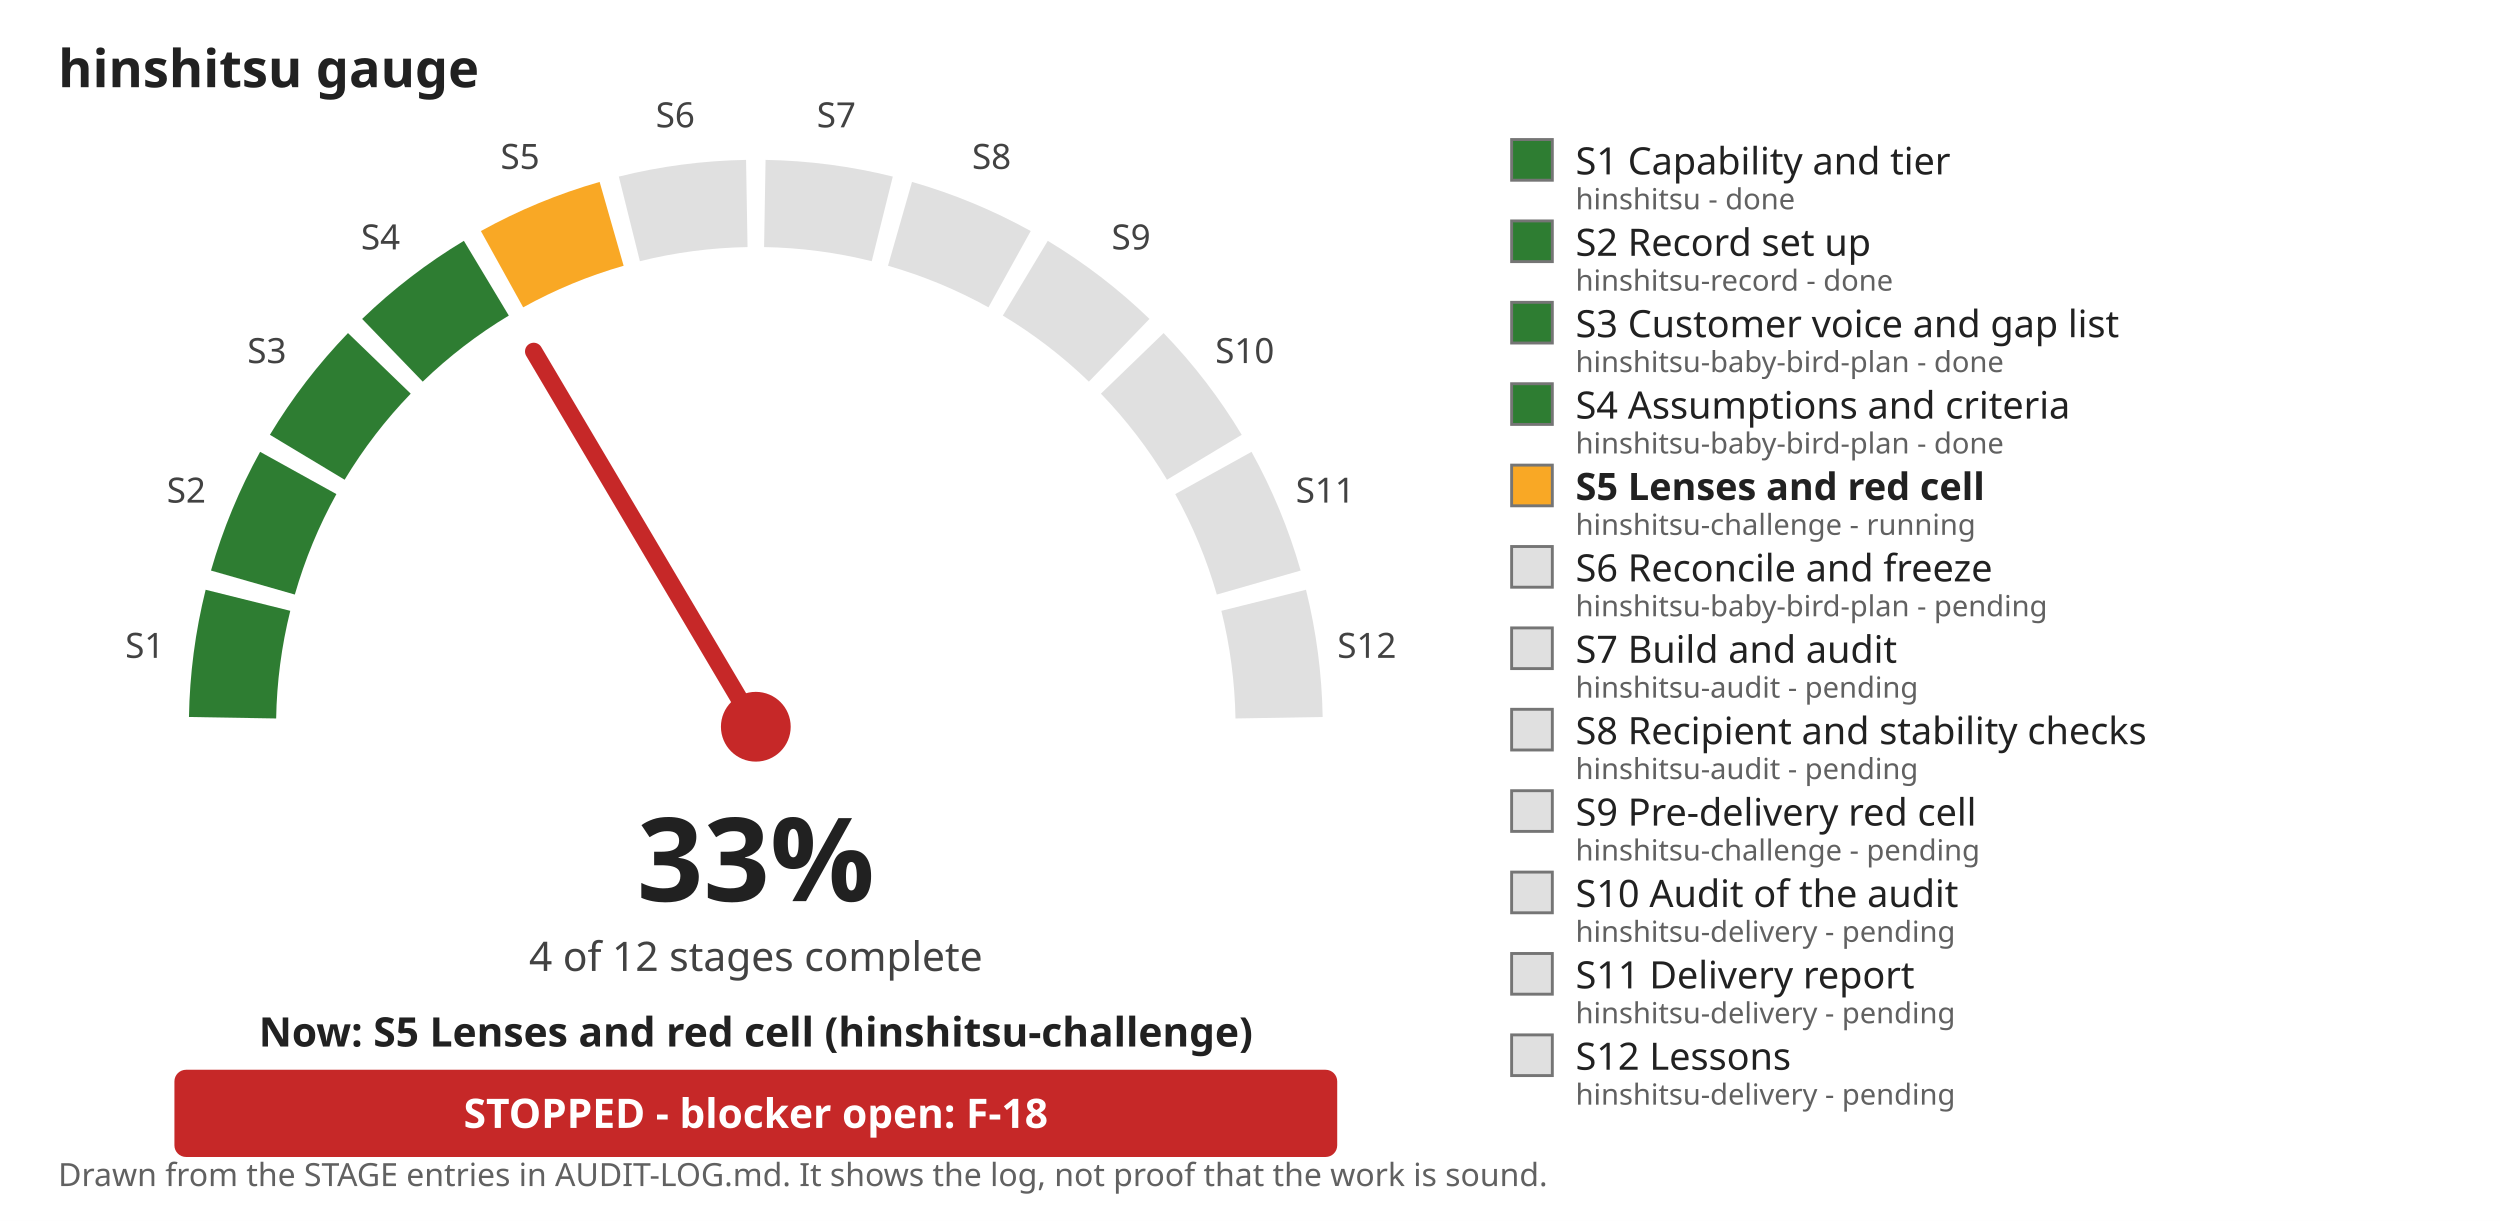
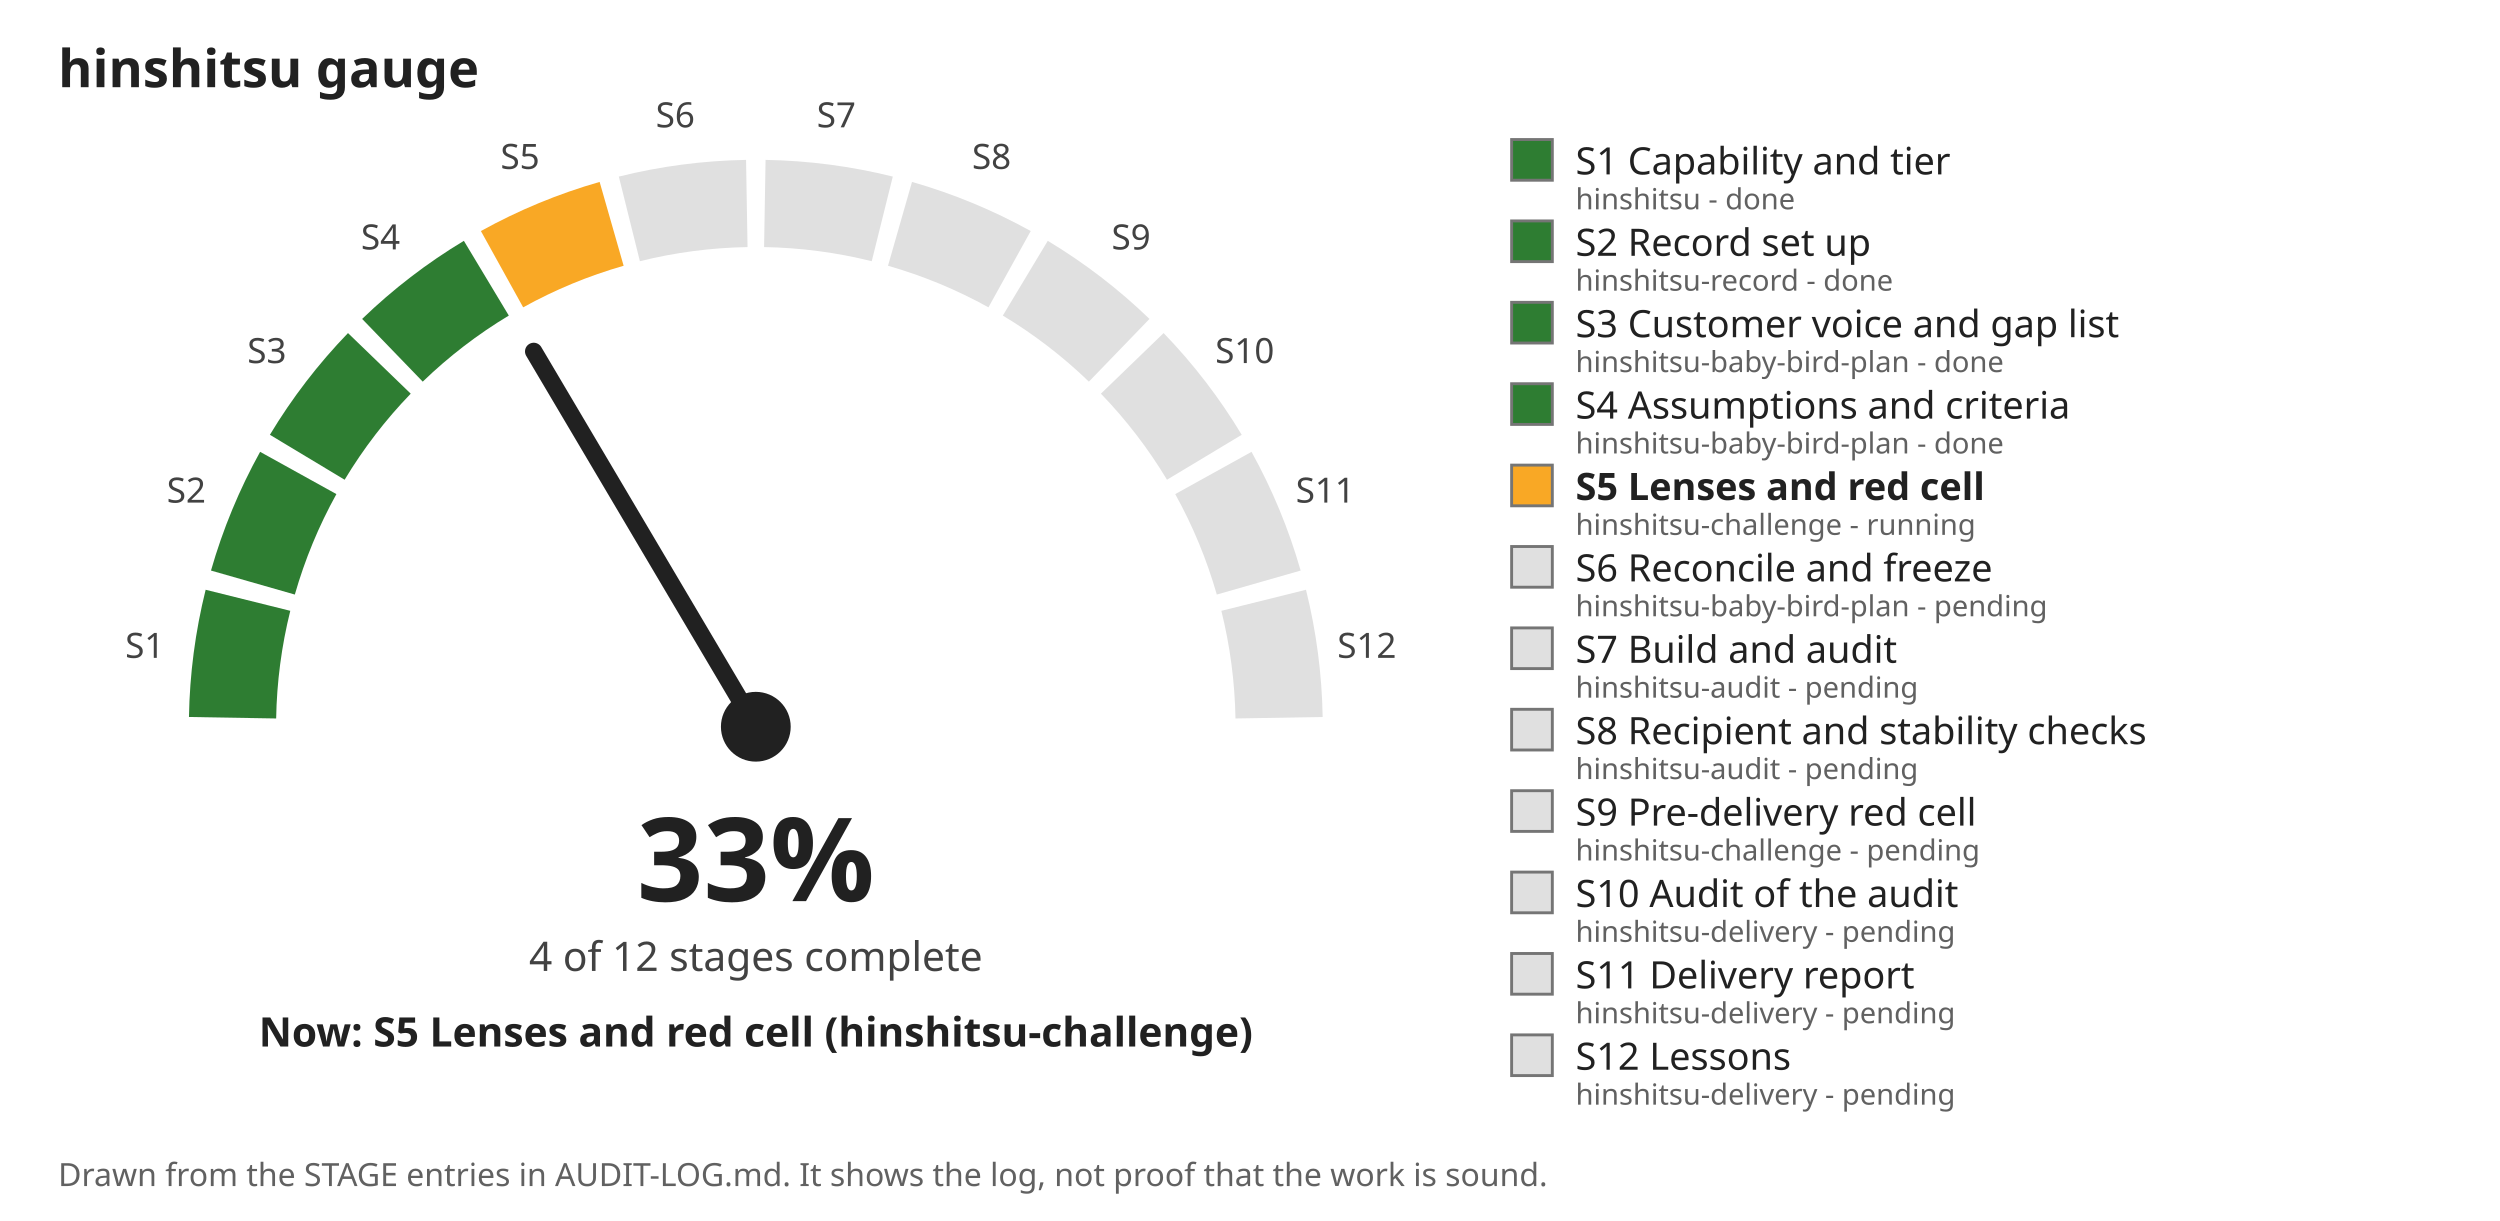
<svg xmlns="http://www.w3.org/2000/svg" viewBox="0 0 860 420" width="860" height="420" role="img" aria-label="hinshitsu gauge: 33 percent, 4 of 12 stages complete">
  <rect width="860" height="420" fill="#ffffff" />
  <text x="20" y="30" font-family="sans-serif" font-size="18" font-weight="bold" fill="#212121">hinshitsu gauge</text>
  <path d="M 80.0 246.9 A 180 180 0 0 1 85.3 206.5" fill="none" stroke="#2e7d32" stroke-width="30" />
  <text x="49.8" y="226.3" font-family="sans-serif" font-size="12" text-anchor="middle" fill="#424242">S1</text>
  <path d="M 87.0 200.4 A 180 180 0 0 1 102.6 162.7" fill="none" stroke="#2e7d32" stroke-width="30" />
  <text x="64.1" y="172.9" font-family="sans-serif" font-size="12" text-anchor="middle" fill="#424242">S2</text>
  <path d="M 105.7 157.3 A 180 180 0 0 1 130.5 125.0" fill="none" stroke="#2e7d32" stroke-width="30" />
  <text x="91.8" y="124.9" font-family="sans-serif" font-size="12" text-anchor="middle" fill="#424242">S3</text>
  <path d="M 135.0 120.5 A 180 180 0 0 1 167.3 95.7" fill="none" stroke="#2e7d32" stroke-width="30" />
  <text x="130.9" y="85.8" font-family="sans-serif" font-size="12" text-anchor="middle" fill="#424242">S4</text>
  <path d="M 172.7 92.6 A 180 180 0 0 1 210.4 77.0" fill="none" stroke="#f9a825" stroke-width="30" />
  <text x="178.9" y="58.1" font-family="sans-serif" font-size="12" text-anchor="middle" fill="#424242">S5</text>
  <path d="M 216.5 75.3 A 180 180 0 0 1 256.9 70.0" fill="none" stroke="#e0e0e0" stroke-width="30" />
  <text x="232.3" y="43.8" font-family="sans-serif" font-size="12" text-anchor="middle" fill="#424242">S6</text>
  <path d="M 263.1 70.0 A 180 180 0 0 1 303.5 75.3" fill="none" stroke="#e0e0e0" stroke-width="30" />
  <text x="287.7" y="43.8" font-family="sans-serif" font-size="12" text-anchor="middle" fill="#424242">S7</text>
  <path d="M 309.6 77.0 A 180 180 0 0 1 347.3 92.6" fill="none" stroke="#e0e0e0" stroke-width="30" />
  <text x="341.1" y="58.1" font-family="sans-serif" font-size="12" text-anchor="middle" fill="#424242">S8</text>
  <path d="M 352.7 95.7 A 180 180 0 0 1 385.0 120.5" fill="none" stroke="#e0e0e0" stroke-width="30" />
  <text x="389.1" y="85.8" font-family="sans-serif" font-size="12" text-anchor="middle" fill="#424242">S9</text>
  <path d="M 389.5 125.0 A 180 180 0 0 1 414.3 157.3" fill="none" stroke="#e0e0e0" stroke-width="30" />
  <text x="428.2" y="124.9" font-family="sans-serif" font-size="12" text-anchor="middle" fill="#424242">S10</text>
  <path d="M 417.4 162.7 A 180 180 0 0 1 433.0 200.4" fill="none" stroke="#e0e0e0" stroke-width="30" />
  <text x="455.9" y="172.9" font-family="sans-serif" font-size="12" text-anchor="middle" fill="#424242">S11</text>
  <path d="M 434.7 206.5 A 180 180 0 0 1 440.0 246.9" fill="none" stroke="#e0e0e0" stroke-width="30" />
  <text x="470.2" y="226.3" font-family="sans-serif" font-size="12" text-anchor="middle" fill="#424242">S12</text>
-   <line x1="260.0" y1="250.0" x2="183.6" y2="120.9" stroke="#c62828" stroke-width="6" stroke-linecap="round" />
-   <circle cx="260.0" cy="250.0" r="12" fill="#c62828" />
+   <line x1="260.0" y1="250.0" x2="183.6" y2="120.9" stroke="#212121" stroke-width="6" stroke-linecap="round" />
+   <circle cx="260.0" cy="250.0" r="12" fill="#212121" />
  <text x="260.0" y="310.0" font-family="sans-serif" font-size="40" font-weight="bold" text-anchor="middle" fill="#212121">33%</text>
  <text x="260.0" y="334.0" font-family="sans-serif" font-size="14" text-anchor="middle" fill="#424242">4 of 12 stages complete</text>
  <text x="260.0" y="360.0" font-family="sans-serif" font-size="14" font-weight="bold" text-anchor="middle" fill="#212121">Now: S5 Lenses and red cell (hinshitsu-challenge)</text>
-   <rect x="60" y="368.0" width="400" height="30" rx="4" fill="#c62828" />
-   <text x="260.0" y="388.0" font-family="sans-serif" font-size="14" font-weight="bold" text-anchor="middle" fill="#ffffff">STOPPED - blocker open: F-18</text>
  <rect x="520" y="48" width="14" height="14" fill="#2e7d32" stroke="#757575" />
  <text x="542" y="60" font-family="sans-serif" font-size="13" font-weight="normal" fill="#212121">S1 Capability and tier</text>
  <text x="542" y="72" font-family="sans-serif" font-size="10" fill="#616161">hinshitsu - done</text>
  <rect x="520" y="76" width="14" height="14" fill="#2e7d32" stroke="#757575" />
  <text x="542" y="88" font-family="sans-serif" font-size="13" font-weight="normal" fill="#212121">S2 Record set up</text>
  <text x="542" y="100" font-family="sans-serif" font-size="10" fill="#616161">hinshitsu-record - done</text>
  <rect x="520" y="104" width="14" height="14" fill="#2e7d32" stroke="#757575" />
  <text x="542" y="116" font-family="sans-serif" font-size="13" font-weight="normal" fill="#212121">S3 Customer voice and gap list</text>
  <text x="542" y="128" font-family="sans-serif" font-size="10" fill="#616161">hinshitsu-baby-bird-plan - done</text>
  <rect x="520" y="132" width="14" height="14" fill="#2e7d32" stroke="#757575" />
  <text x="542" y="144" font-family="sans-serif" font-size="13" font-weight="normal" fill="#212121">S4 Assumptions and criteria</text>
  <text x="542" y="156" font-family="sans-serif" font-size="10" fill="#616161">hinshitsu-baby-bird-plan - done</text>
  <rect x="520" y="160" width="14" height="14" fill="#f9a825" stroke="#757575" />
  <text x="542" y="172" font-family="sans-serif" font-size="13" font-weight="bold" fill="#212121">S5 Lenses and red cell</text>
  <text x="542" y="184" font-family="sans-serif" font-size="10" fill="#616161">hinshitsu-challenge - running</text>
  <rect x="520" y="188" width="14" height="14" fill="#e0e0e0" stroke="#757575" />
  <text x="542" y="200" font-family="sans-serif" font-size="13" font-weight="normal" fill="#212121">S6 Reconcile and freeze</text>
  <text x="542" y="212" font-family="sans-serif" font-size="10" fill="#616161">hinshitsu-baby-bird-plan - pending</text>
  <rect x="520" y="216" width="14" height="14" fill="#e0e0e0" stroke="#757575" />
  <text x="542" y="228" font-family="sans-serif" font-size="13" font-weight="normal" fill="#212121">S7 Build and audit</text>
  <text x="542" y="240" font-family="sans-serif" font-size="10" fill="#616161">hinshitsu-audit - pending</text>
  <rect x="520" y="244" width="14" height="14" fill="#e0e0e0" stroke="#757575" />
  <text x="542" y="256" font-family="sans-serif" font-size="13" font-weight="normal" fill="#212121">S8 Recipient and stability checks</text>
  <text x="542" y="268" font-family="sans-serif" font-size="10" fill="#616161">hinshitsu-audit - pending</text>
  <rect x="520" y="272" width="14" height="14" fill="#e0e0e0" stroke="#757575" />
  <text x="542" y="284" font-family="sans-serif" font-size="13" font-weight="normal" fill="#212121">S9 Pre-delivery red cell</text>
  <text x="542" y="296" font-family="sans-serif" font-size="10" fill="#616161">hinshitsu-challenge - pending</text>
  <rect x="520" y="300" width="14" height="14" fill="#e0e0e0" stroke="#757575" />
  <text x="542" y="312" font-family="sans-serif" font-size="13" font-weight="normal" fill="#212121">S10 Audit of the audit</text>
  <text x="542" y="324" font-family="sans-serif" font-size="10" fill="#616161">hinshitsu-delivery - pending</text>
  <rect x="520" y="328" width="14" height="14" fill="#e0e0e0" stroke="#757575" />
  <text x="542" y="340" font-family="sans-serif" font-size="13" font-weight="normal" fill="#212121">S11 Delivery report</text>
  <text x="542" y="352" font-family="sans-serif" font-size="10" fill="#616161">hinshitsu-delivery - pending</text>
  <rect x="520" y="356" width="14" height="14" fill="#e0e0e0" stroke="#757575" />
  <text x="542" y="368" font-family="sans-serif" font-size="13" font-weight="normal" fill="#212121">S12 Lessons</text>
  <text x="542" y="380" font-family="sans-serif" font-size="10" fill="#616161">hinshitsu-delivery - pending</text>
  <text x="20" y="408" font-family="sans-serif" font-size="11" fill="#616161">Drawn from the STAGE entries in AUDIT-LOG.md. It shows the log, not proof that the work is sound.</text>
</svg>
